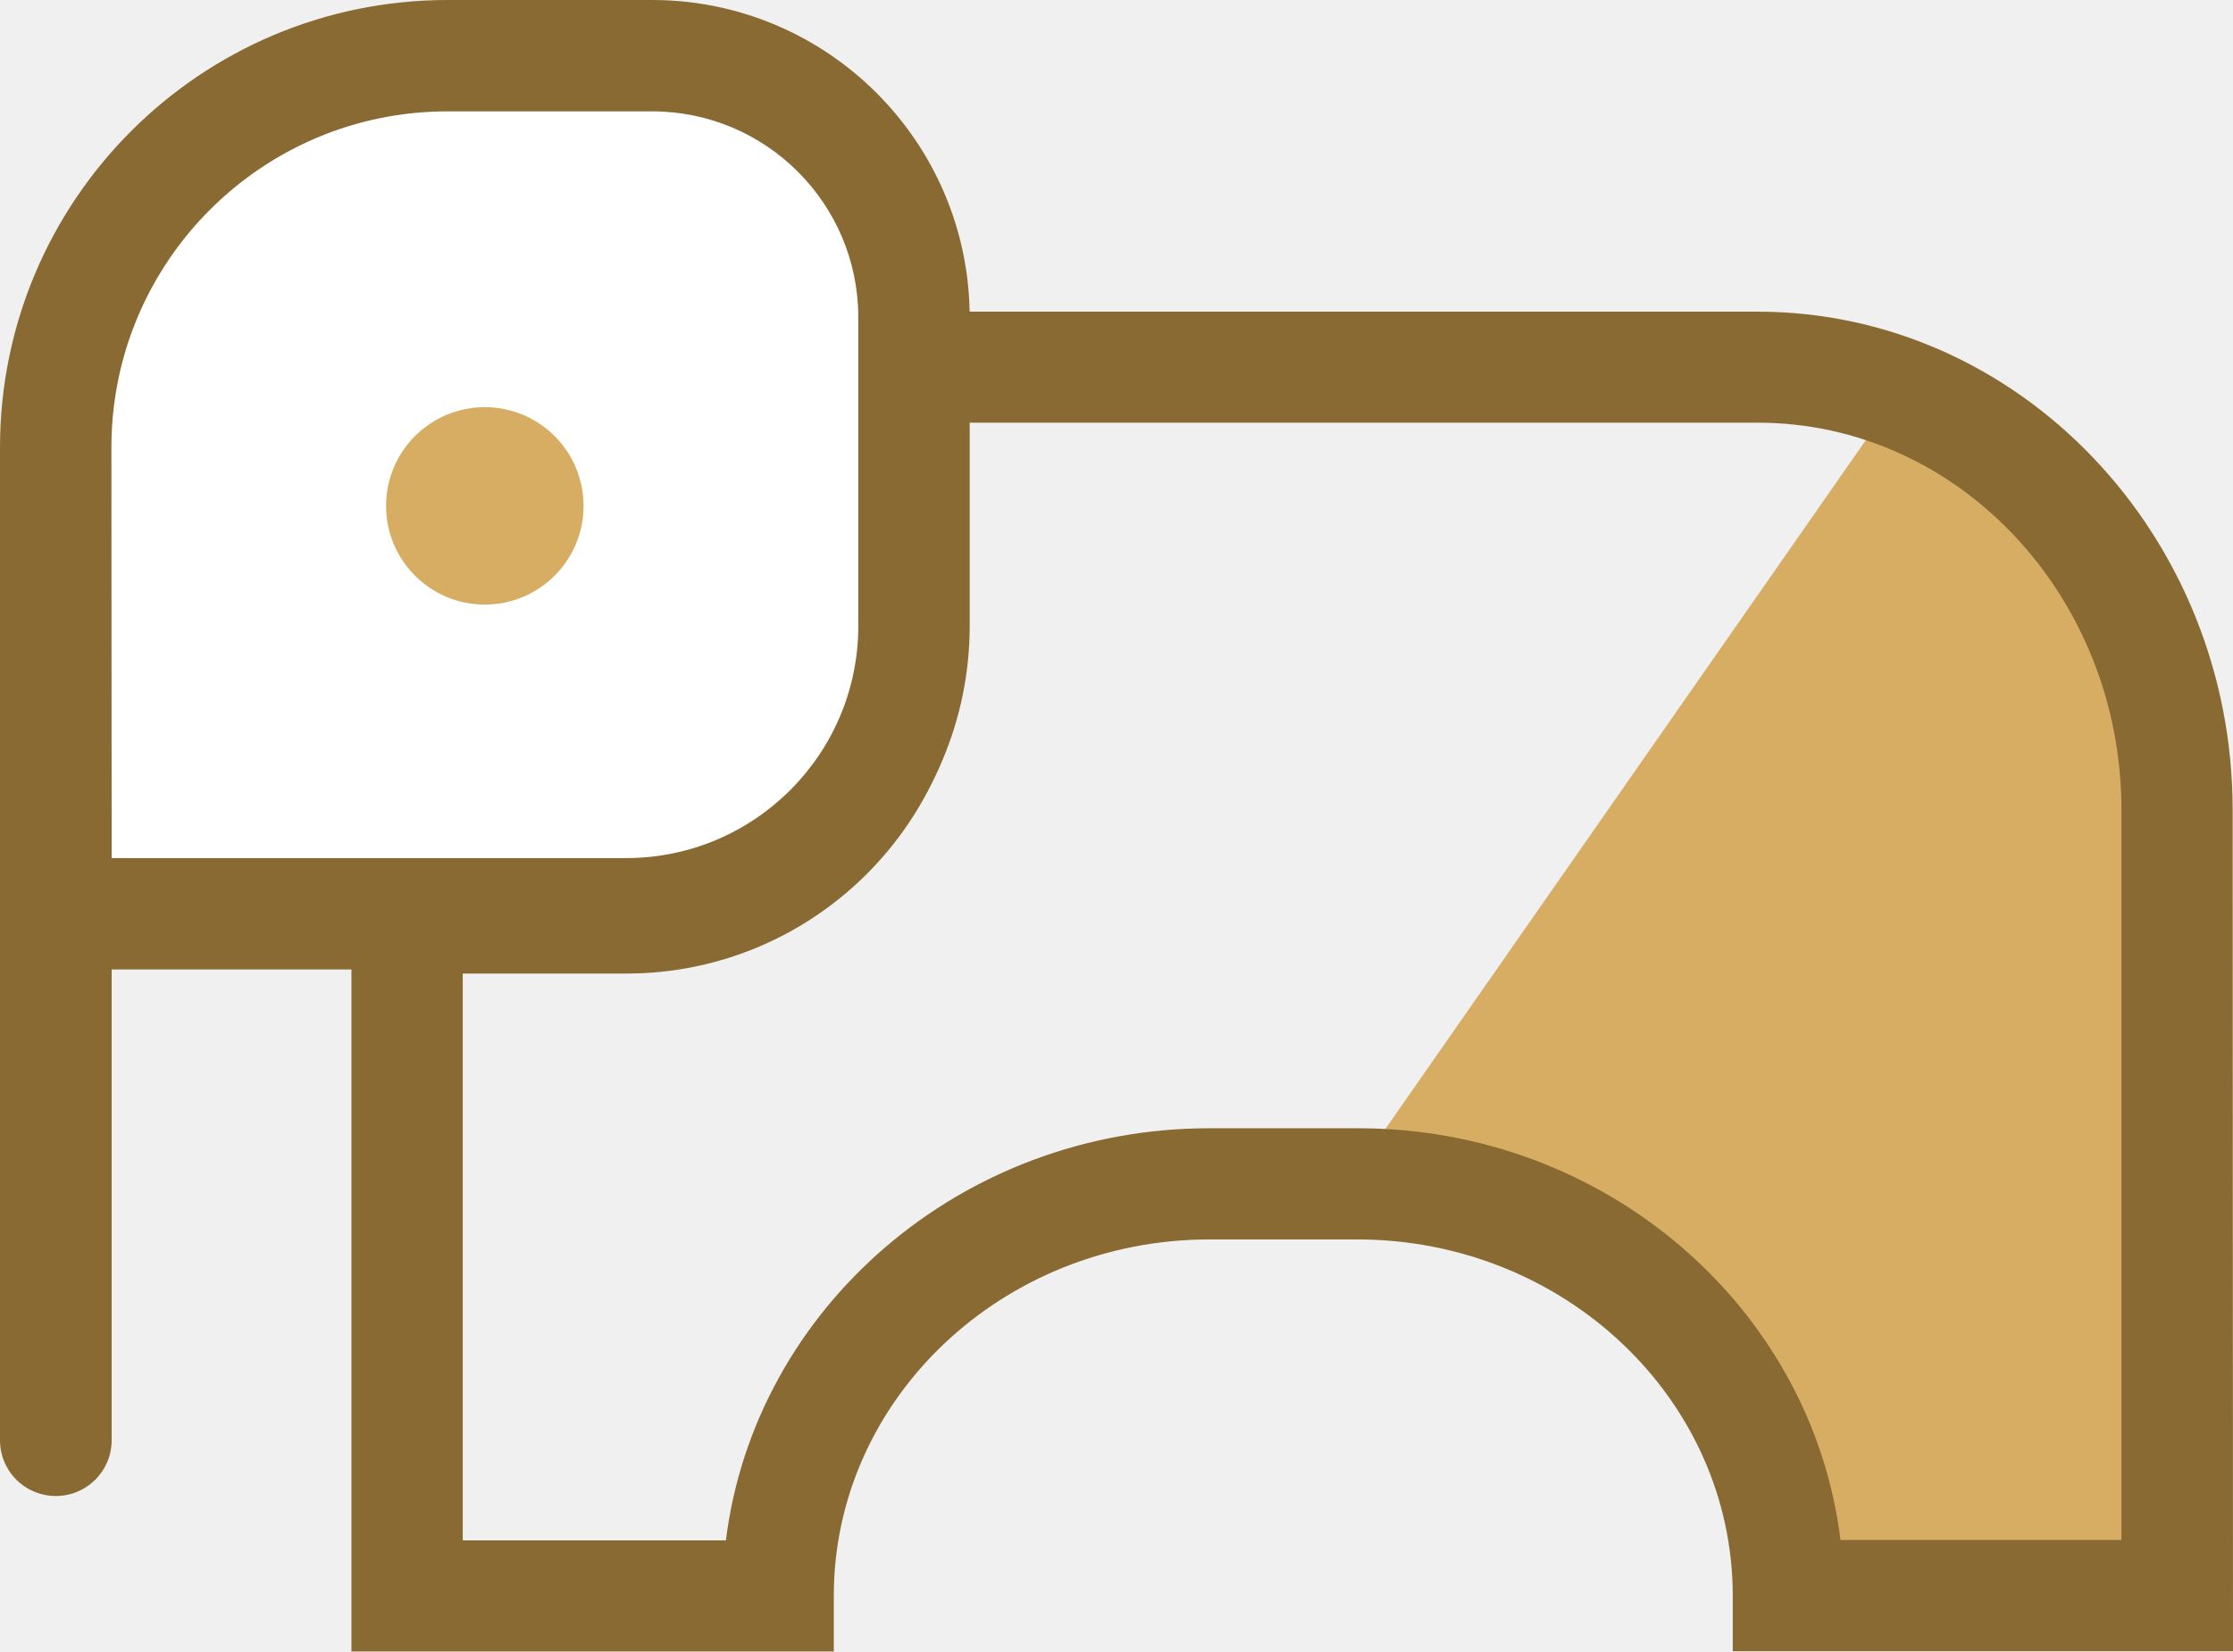
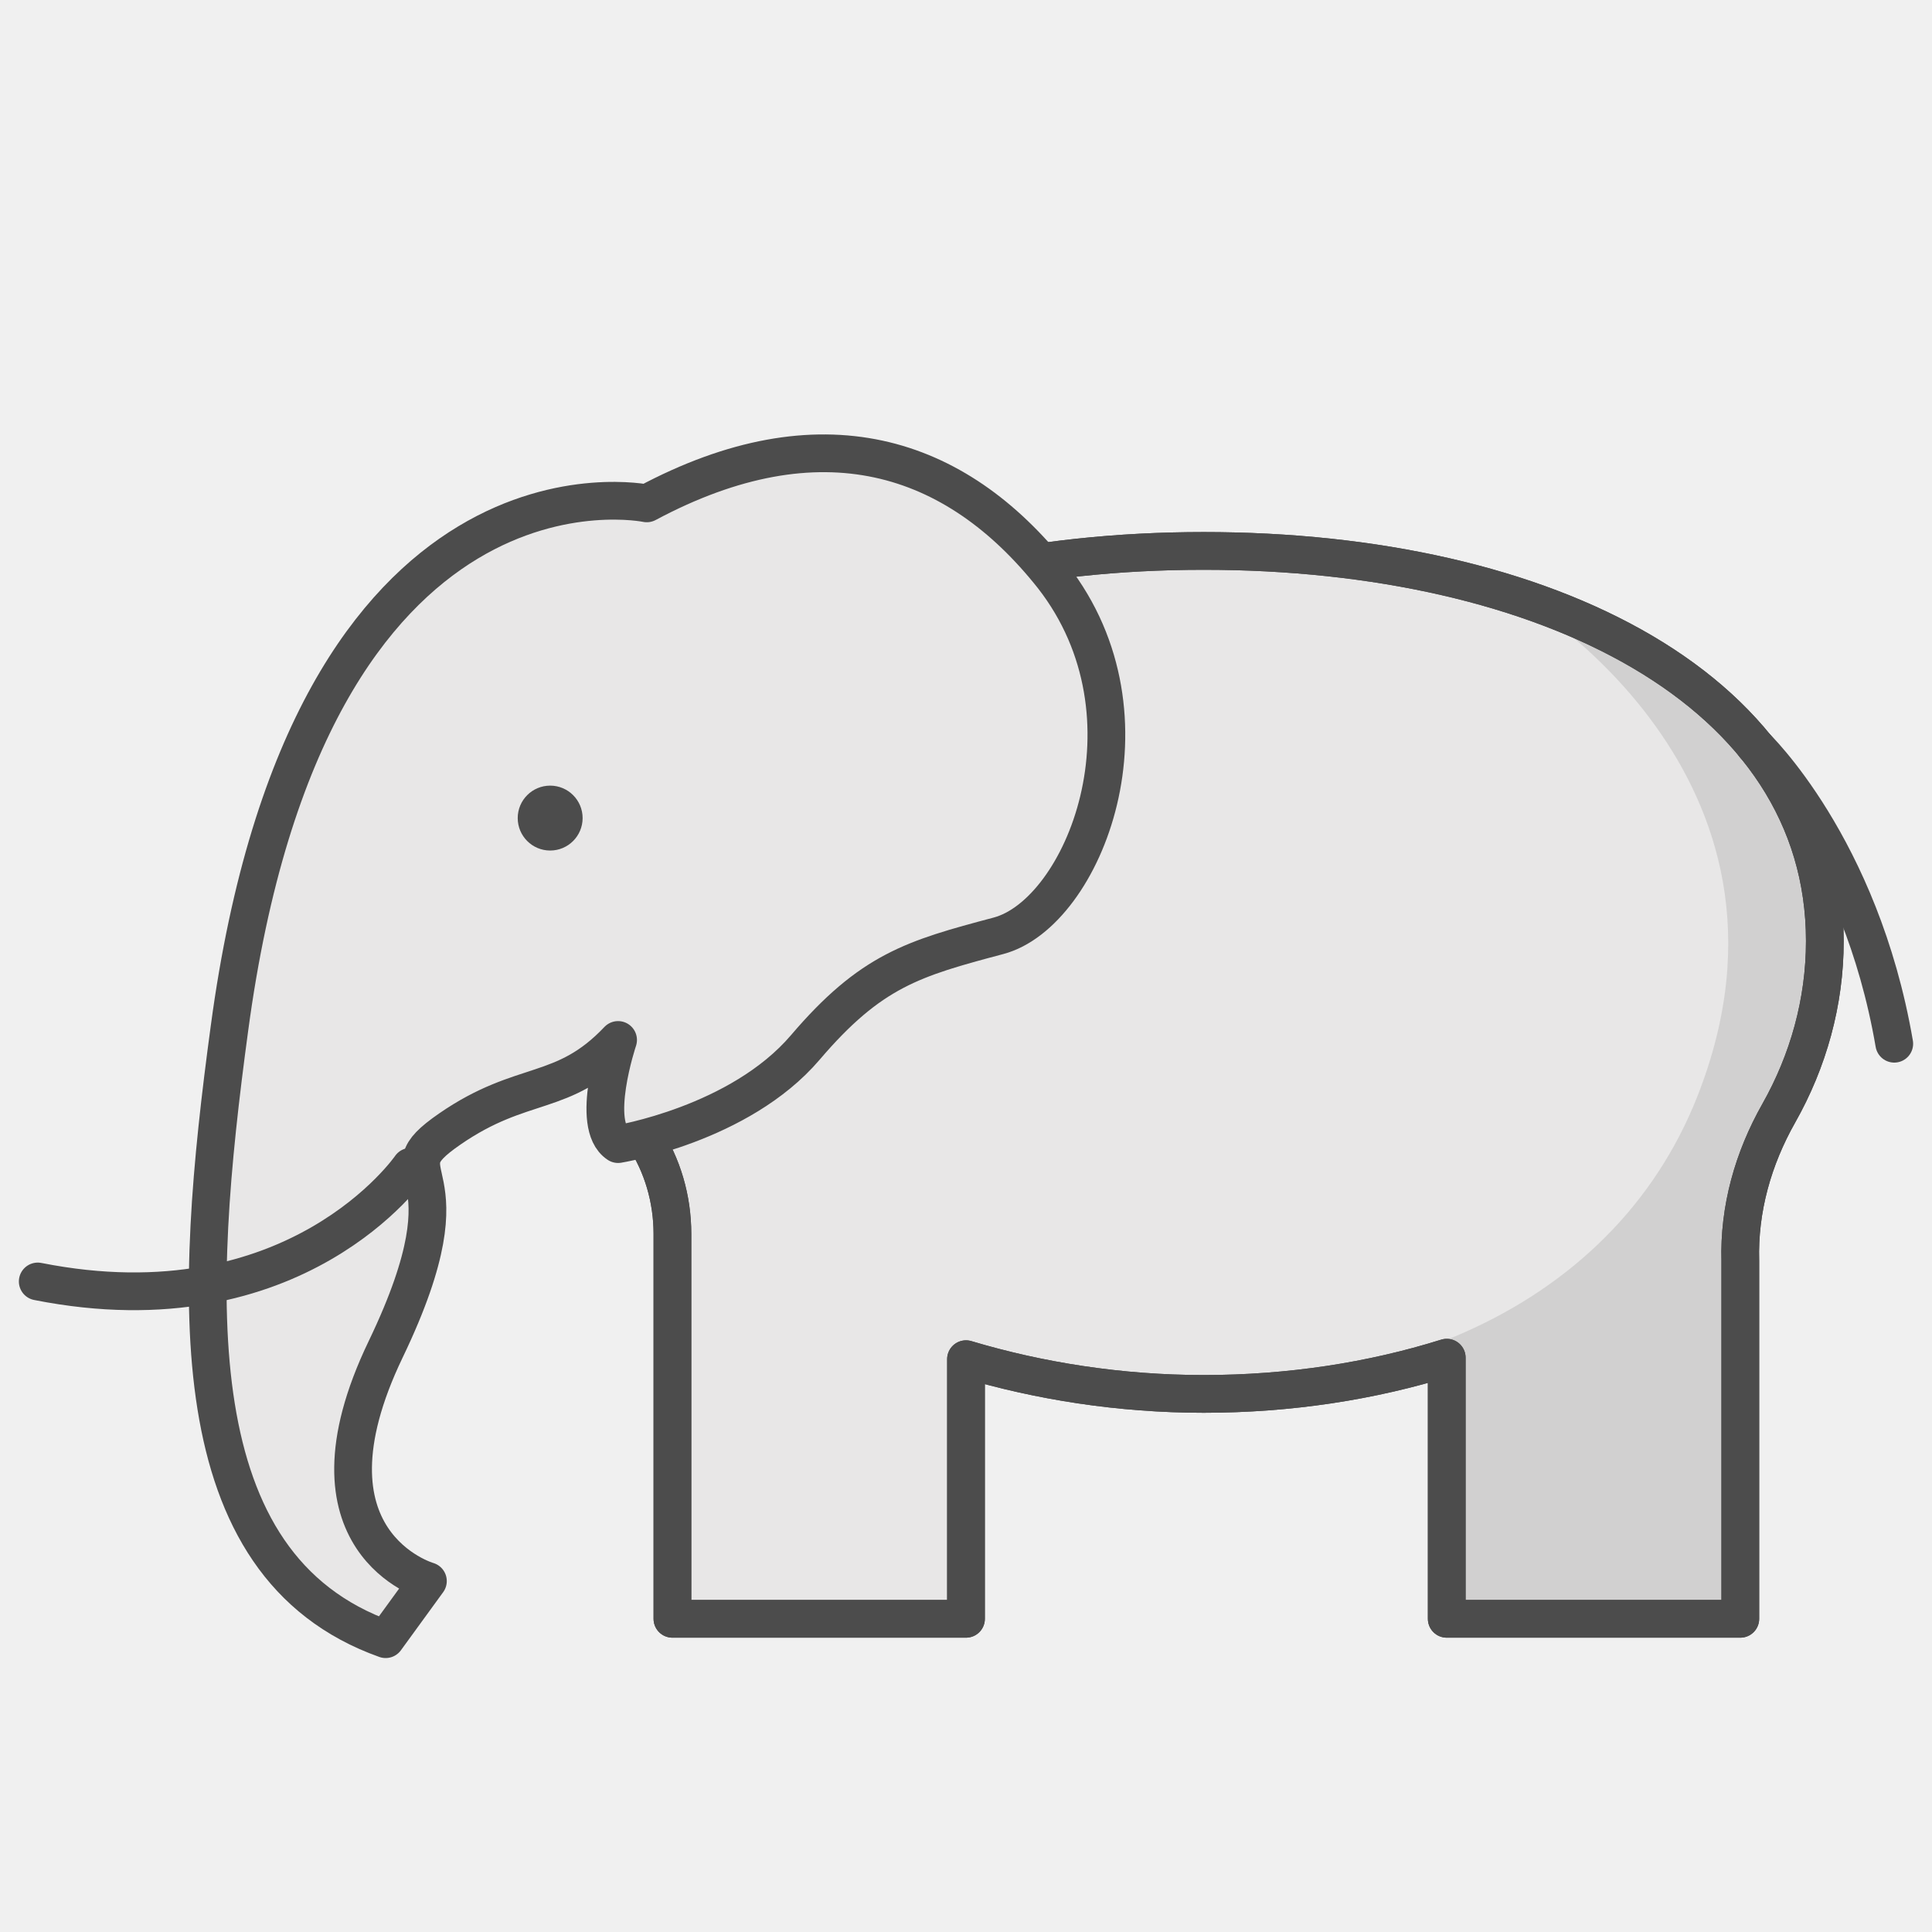
- <svg xmlns="http://www.w3.org/2000/svg" viewBox="0 0 256 189.35">
-   <defs>
-     <style>.cls-1{fill:#d6ad63;}.cls-2{fill:#896a32;}.cls-3{fill:#fff;}</style>
-   </defs>
-   <g id="Layer_2" data-name="Layer 2">
-     <g id="Layer_1-2" data-name="Layer 1">
-       <polygon class="cls-1" points="215.35 48.4 153.02 137.78 179.34 141.51 193.23 155.27 203.13 176.97 209.51 182.97 236.96 182.97 249.62 180.8 249.62 74.72 235.36 53.13 215.93 44.41 215.35 48.4" />
-       <path class="cls-2" d="M256,189.35H198.65V183c0-22.54-19.32-40.87-43.06-40.87H138.65c-23.74,0-43.06,18.33-43.06,40.87v6.38H40.29V98.87H71.86A26.18,26.18,0,0,0,98,72.74l0-37h103.5c30,0,54.46,25.64,54.46,57.15Zm-45-12.76h32.21V92.86c0-24.47-18.7-44.39-41.69-44.39H110.8l0,24.28a39,39,0,0,1-38.92,38.89H53.05v65H83.22c3.3-26.58,26.9-47.26,55.43-47.26h16.94C184.13,129.33,207.73,150,211,176.59Z" />
-       <path class="cls-3" d="M41.55,6.38H81.28a23.5,23.5,0,0,1,23.5,23.5V78.95a25.83,25.83,0,0,1-25.83,25.83H6.38a0,0,0,0,1,0,0V41.55A35.17,35.17,0,0,1,41.55,6.38Z" />
-       <path class="cls-2" d="M71.8,111.17H0V51.28A51.33,51.33,0,0,1,51.28,0h23.5a36.43,36.43,0,0,1,36.39,36.38V71.8A39.41,39.41,0,0,1,71.8,111.17Zm-59-12.77h59A26.63,26.63,0,0,0,98.4,71.8V36.38A23.64,23.64,0,0,0,74.78,12.77H51.28A38.55,38.55,0,0,0,12.77,51.28Z" />
-       <path class="cls-2" d="M6.42,171.55A6.39,6.39,0,0,1,0,165.16V94A6.39,6.39,0,0,1,12.8,94v71.18A6.39,6.39,0,0,1,6.42,171.55Z" />
-       <circle class="cls-1" cx="55.58" cy="58.01" r="11.32" />
-     </g>
+ <svg xmlns="http://www.w3.org/2000/svg" version="1.1" id="Layer_1" x="0px" y="0px" viewBox="0 0 256 256" style="enable-background:new 0 0 256 256;" xml:space="preserve">
+   <g>
+     <path style="fill:#E8E7E7;stroke:#4C4C4C;stroke-width:5;stroke-linecap:round;stroke-linejoin:round;stroke-miterlimit:10;" d="   M241.8,124.7c0-33.2-36.9-51.7-82.3-51.7s-82.3,18.6-82.3,51.7c0,9.3,2.9,18.1,8.1,25.9c2.5,3.8,3.8,8.3,3.8,12.9v51H128v-34.4   c9.7,2.9,20.4,4.6,31.5,4.6c11.4,0,22.3-1.7,32.2-4.8v34.6h38.9v-46.8l0-0.6c-0.2-6.9,1.7-13.6,5.1-19.6   C239.6,140.6,241.8,132.8,241.8,124.7z" />
+     <path style="opacity:0.1;" d="M143.2,182.4c38.3,5.1,70.4-8.5,81.7-37.1C241.8,102.5,201,79,201,79l15,6l14.3,9.1l10.5,21.1l1,14.9   l-6.2,17.5l-4.7,13.5l-0.4,53.5h-38.9V180l-16.3,3.6l-15.8,1.1l-31.5-4.6" />
+     <path style="fill:none;stroke:#4C4C4C;stroke-width:5;stroke-linecap:round;stroke-linejoin:round;stroke-miterlimit:10;" d="   M241.8,124.7c0-33.2-36.9-51.7-82.3-51.7s-82.3,18.6-82.3,51.7c0,9.3,2.9,18.1,8.1,25.9c2.5,3.8,3.8,8.3,3.8,12.9v51H128v-34.4   c9.7,2.9,20.4,4.6,31.5,4.6c11.4,0,22.3-1.7,32.2-4.8v34.6h38.9v-46.8l0-0.6c-0.2-6.9,1.7-13.6,5.1-19.6   C239.6,140.6,241.8,132.8,241.8,124.7z" />
+     <path style="fill:none;stroke:#4C4C4C;stroke-width:5;stroke-linecap:round;stroke-linejoin:round;stroke-miterlimit:10;" d="   M232.5,98.8c0,0,14,13.3,18.5,39.5" />
+     <path style="fill:#E8E7E7;stroke:#4C4C4C;stroke-width:5;stroke-linecap:round;stroke-linejoin:round;stroke-miterlimit:10;" d="   M85.7,66.7c0,0-44.7-9.4-55.3,69.6c-4.8,35.4-6.8,71.1,20.7,80.9l5.6-7.7c0,0-17.9-5.1-5.6-30.7s-1.2-22.5,8.5-29.2   c9.7-6.7,15-4.1,22.3-11.8c0,0-3.8,11.3,0,13.8c0,0,16.1-2.6,24.8-12.8s14.3-11.8,25.6-14.8s21.7-29,7.2-47.6   C126.6,60.1,108.7,54.4,85.7,66.7z" />
+     <path style="fill:none;stroke:#4C4C4C;stroke-width:5;stroke-linecap:round;stroke-linejoin:round;stroke-miterlimit:10;" d="   M54.4,154.6c0,0-15.1,22-49.4,15.2" />
+     <circle style="fill:#4C4C4C;" cx="72.9" cy="108.4" r="4.3" />
  </g>
</svg>
